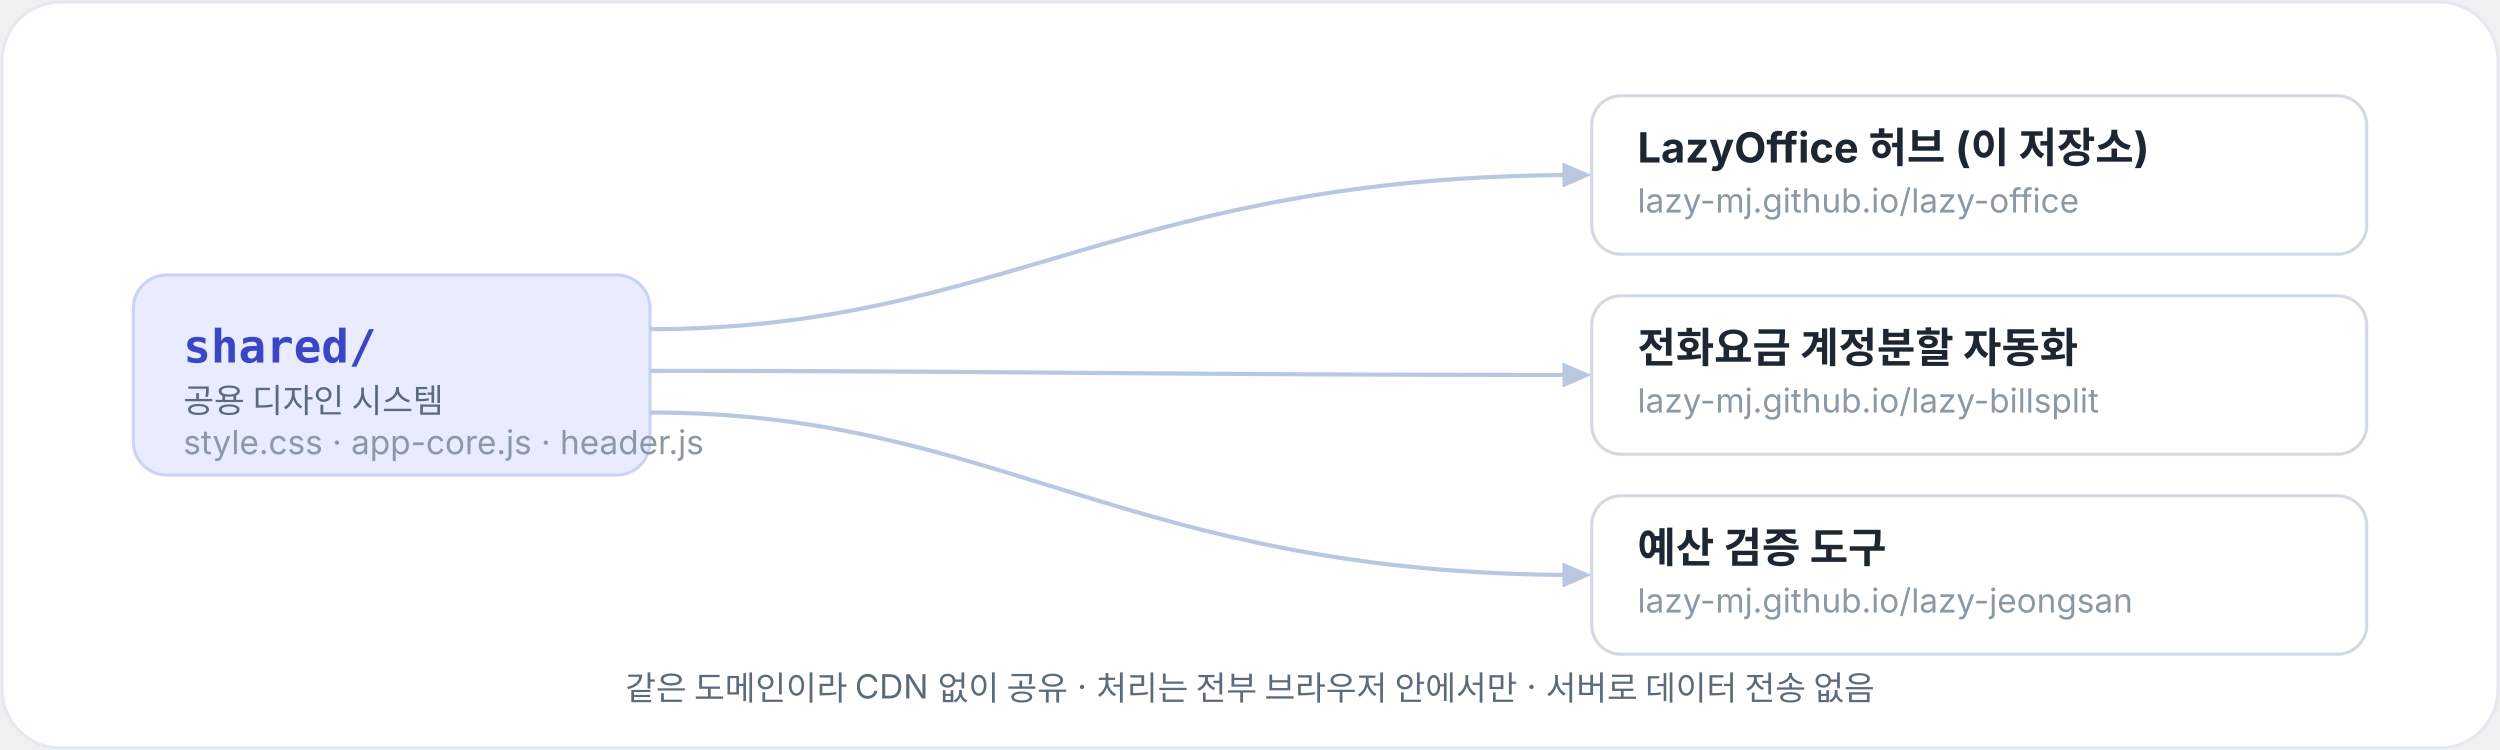
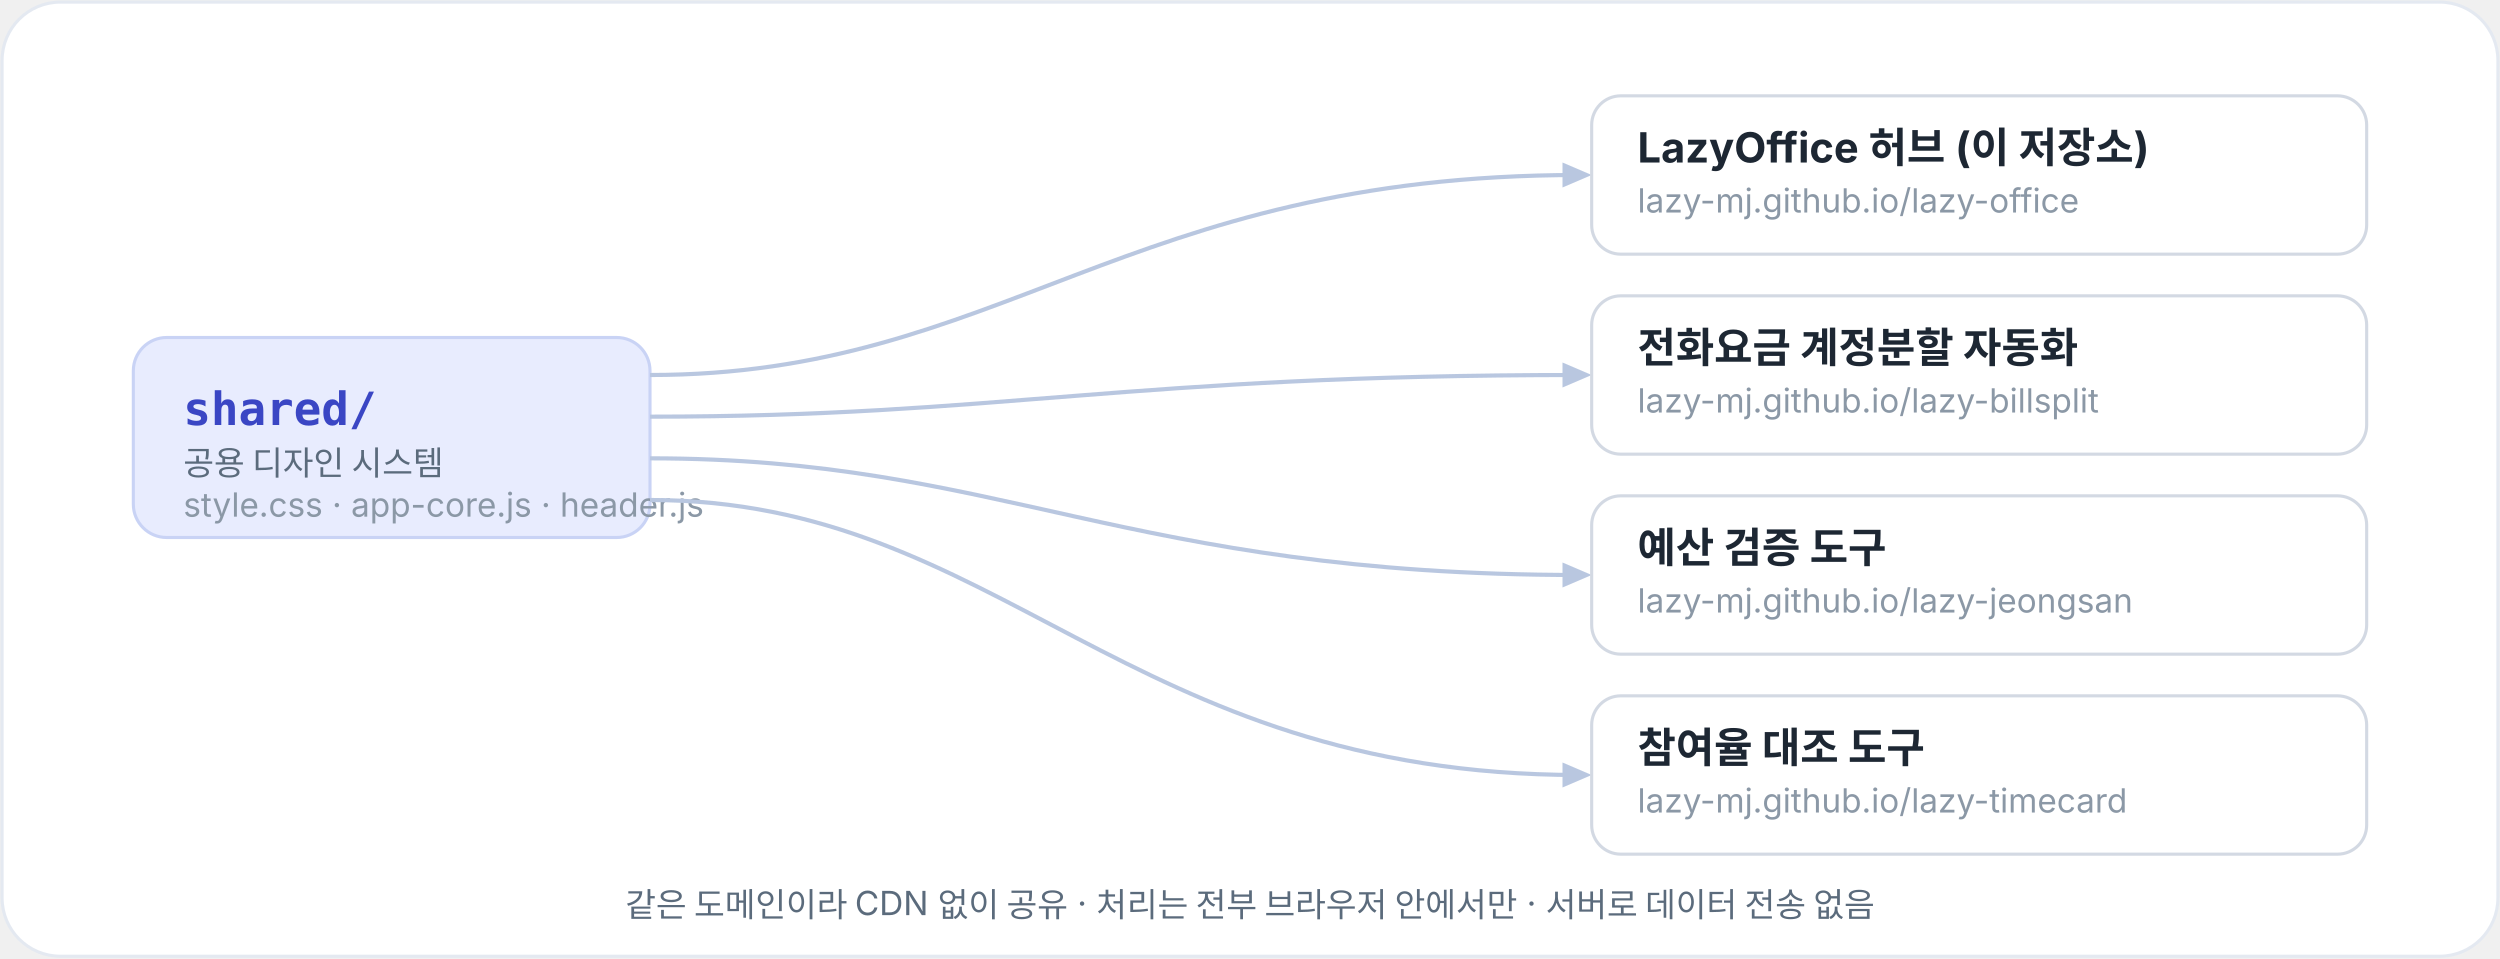
- <svg xmlns="http://www.w3.org/2000/svg" width="1200" height="360" viewBox="0 0 1200 360" role="img" aria-labelledby="arch-title arch-desc">
-   <rect x="1" y="1" width="1198" height="358" rx="28" fill="#FFFFFF" stroke="#E4E9F1" stroke-width="1.5" />
+ <svg xmlns="http://www.w3.org/2000/svg" width="1200" height="460" viewBox="0 0 1200 460" role="img" aria-labelledby="arch-title arch-desc">
+   <rect x="1" y="1" width="1198" height="458" rx="28" fill="#FFFFFF" stroke="#E4E9F1" stroke-width="1.5" />
  <g font-family="-apple-system,BlinkMacSystemFont,'Segoe UI','Apple SD Gothic Neo','Malgun Gothic',sans-serif">
-     <g transform="translate(64 132)">
+     <g transform="translate(64 162)">
      <rect width="248" height="96" rx="16" fill="#E8ECFE" stroke="#C9D3F5" stroke-width="1.5" />
      <text x="24" y="42" font-size="22" font-weight="800" fill="#3A46C4" font-family="ui-monospace,SFMono-Regular,Menlo,Consolas,monospace">shared/</text>
      <text x="24" y="66" font-size="16" fill="#5B6B7C">공용 디자인 시스템</text>
      <text x="24" y="86" font-size="16" fill="#8B98A6">style.css · app-core.js · header.js</text>
    </g>
    <g fill="none" stroke="#B9C7E0" stroke-width="2">
-       <path d="M312 158 C 480 158, 540 84, 758 84" />
-       <path d="M312 178 C 480 178, 560 180, 758 180" />
-       <path d="M312 198 C 480 198, 540 276, 758 276" />
+       <path d="M312 180 C 480 180, 540 84, 758 84" />
+       <path d="M312 200 C 480 200, 540 180, 758 180" />
+       <path d="M312 220 C 480 220, 540 276, 758 276" />
+       <path d="M312 240 C 480 240, 540 372, 758 372" />
    </g>
    <g fill="#B9C7E0">
      <path d="M750 78 L764 84 L750 90 Z" />
      <path d="M750 174 L764 180 L750 186 Z" />
      <path d="M750 270 L764 276 L750 282 Z" />
+       <path d="M750 366 L764 372 L750 378 Z" />
    </g>
    <g transform="translate(764 46)">
      <rect width="372" height="76" rx="14" fill="#FFFFFF" stroke="#D3D9E3" stroke-width="1.5" />
      <text x="22" y="32" font-size="20" font-weight="700" fill="#1D2733">LazyOffice 허브 (이 저장소)</text>
      <text x="22" y="56" font-size="16" fill="#8B98A6">lazy-mj.github.io/lazy-office</text>
    </g>
    <g transform="translate(764 142)">
      <rect width="372" height="76" rx="14" fill="#FFFFFF" stroke="#D3D9E3" stroke-width="1.5" />
      <text x="22" y="32" font-size="20" font-weight="700" fill="#1D2733">전화요금 계정분할 자동화</text>
      <text x="22" y="56" font-size="16" fill="#8B98A6">lazy-mj.github.io/lazy-billsplit</text>
    </g>
    <g transform="translate(764 238)">
      <rect width="372" height="76" rx="14" fill="#FFFFFF" stroke="#D3D9E3" stroke-width="1.5" />
      <text x="22" y="32" font-size="20" font-weight="700" fill="#1D2733">예산 검증 도구</text>
      <text x="22" y="56" font-size="16" fill="#8B98A6">lazy-mj.github.io/lazy-jeongsan</text>
    </g>
-     <text x="600" y="336" text-anchor="middle" font-size="16" fill="#5B6B7C">같은 도메인이라 CDN 없이 공유  ·  처리는 전부 브라우저 안에서만  ·  서버로 데이터 전송 없음</text>
+     <g transform="translate(764 334)">
+       <rect width="372" height="76" rx="14" fill="#FFFFFF" stroke="#D3D9E3" stroke-width="1.5" />
+       <text x="22" y="32" font-size="20" font-weight="700" fill="#1D2733">참여율 대조 도구</text>
+       <text x="22" y="56" font-size="16" fill="#8B98A6">lazy-mj.github.io/lazy-timecard</text>
+     </g>
+     <text x="600" y="440" text-anchor="middle" font-size="16" fill="#5B6B7C">같은 도메인이라 CDN 없이 공유  ·  처리는 전부 브라우저 안에서만  ·  서버로 데이터 전송 없음</text>
  </g>
</svg>
